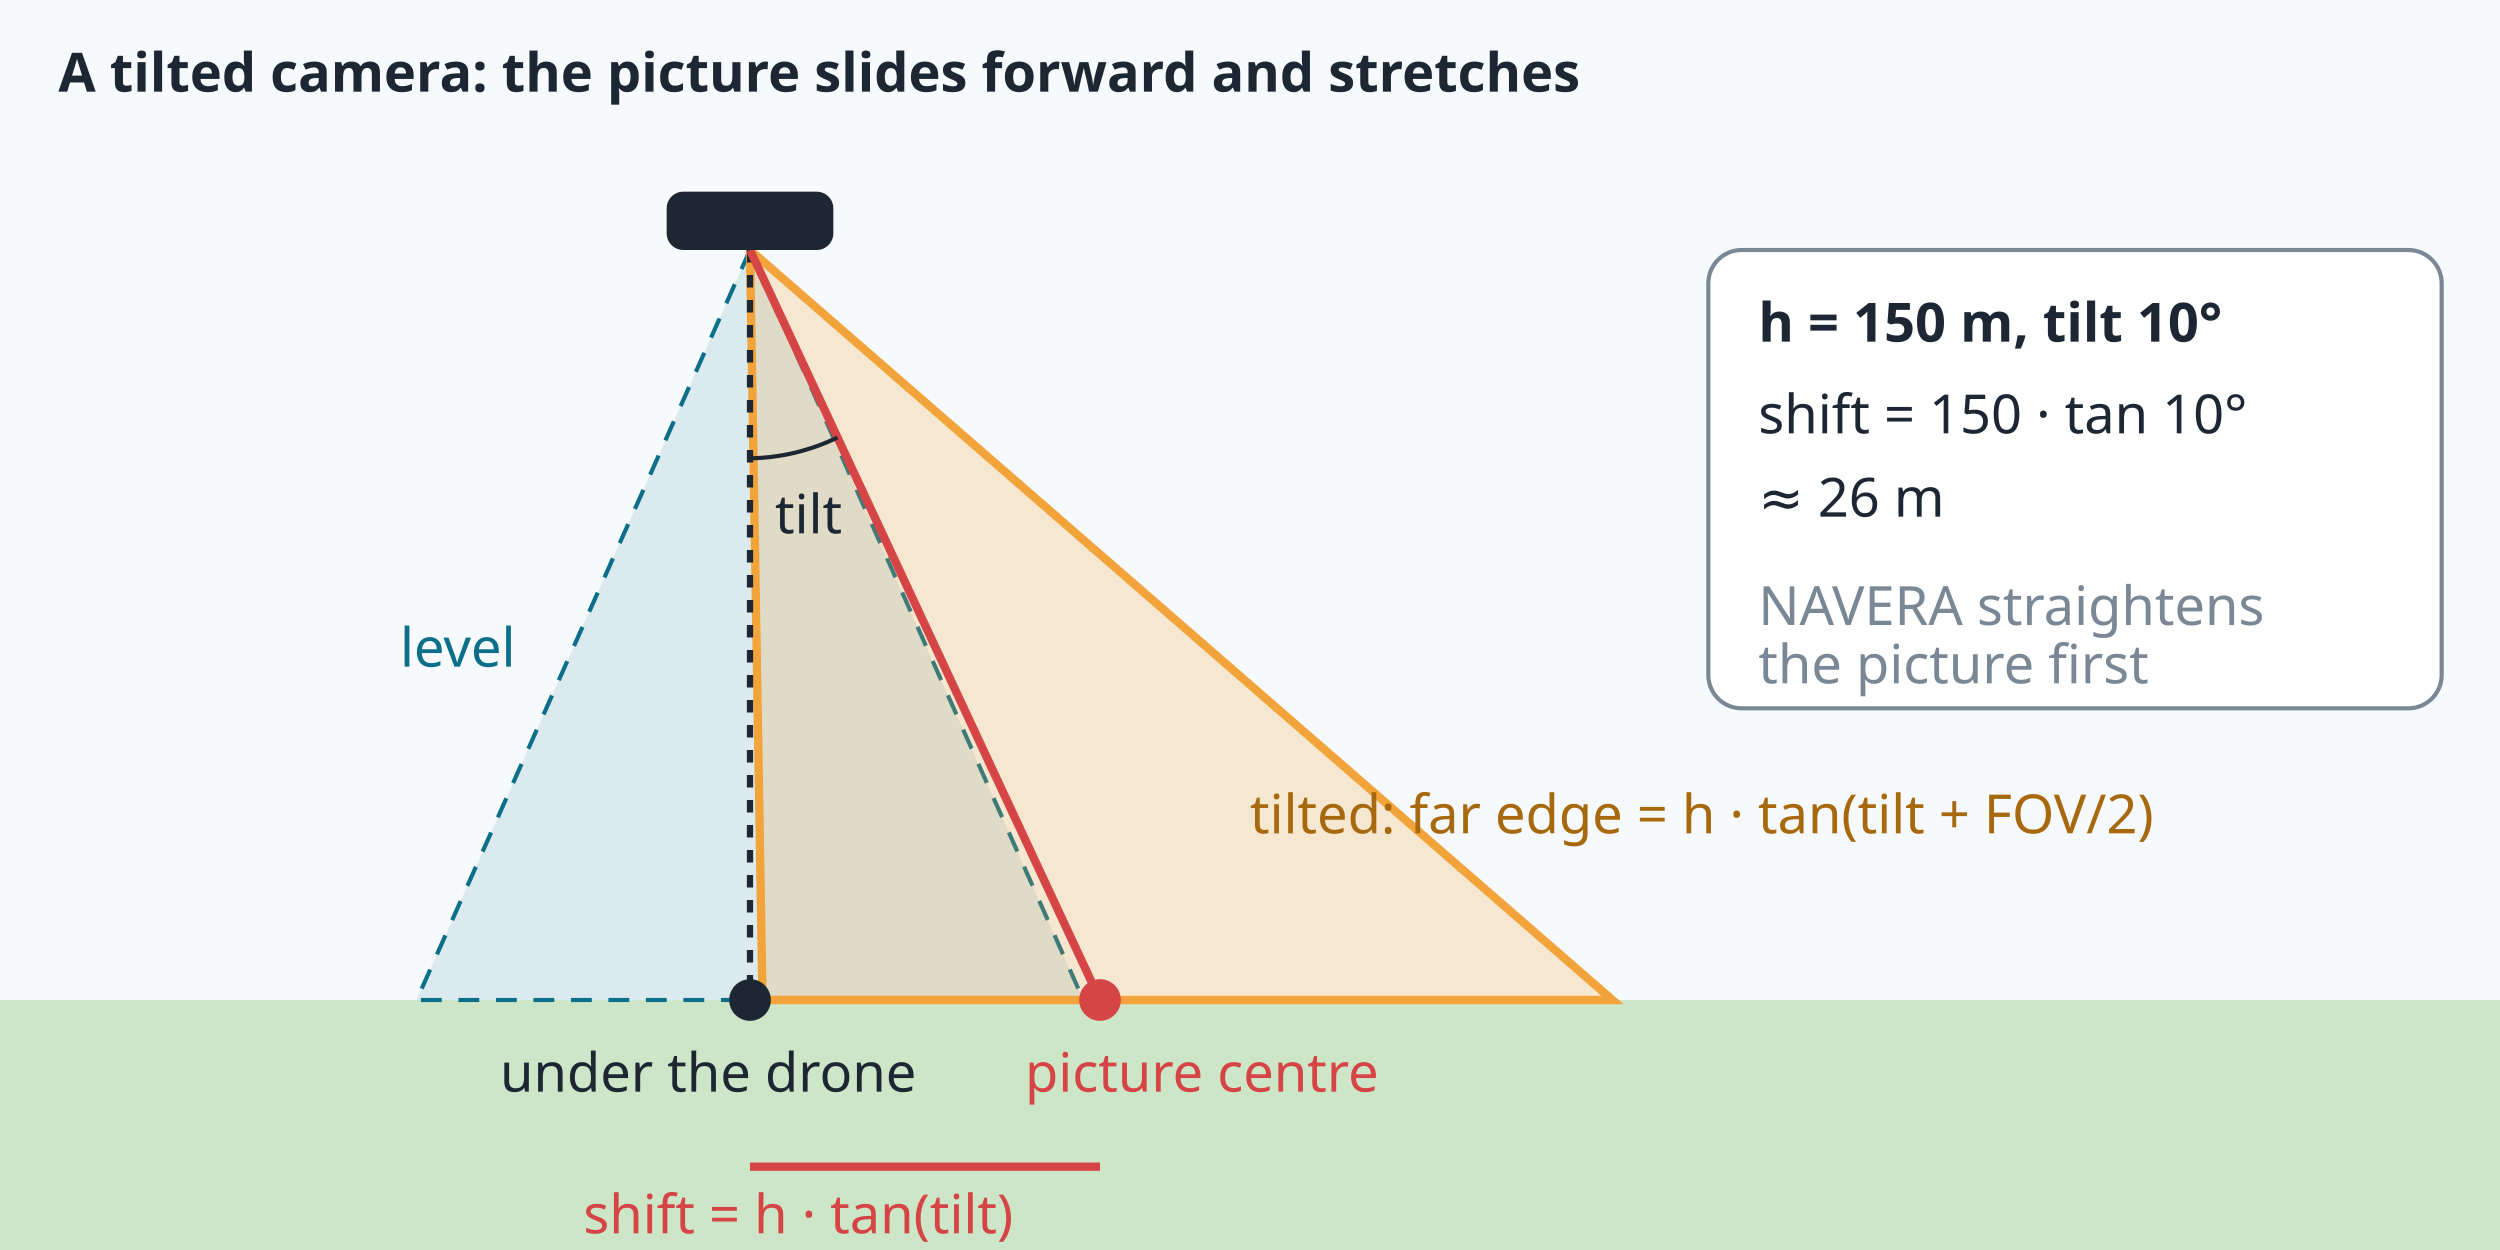
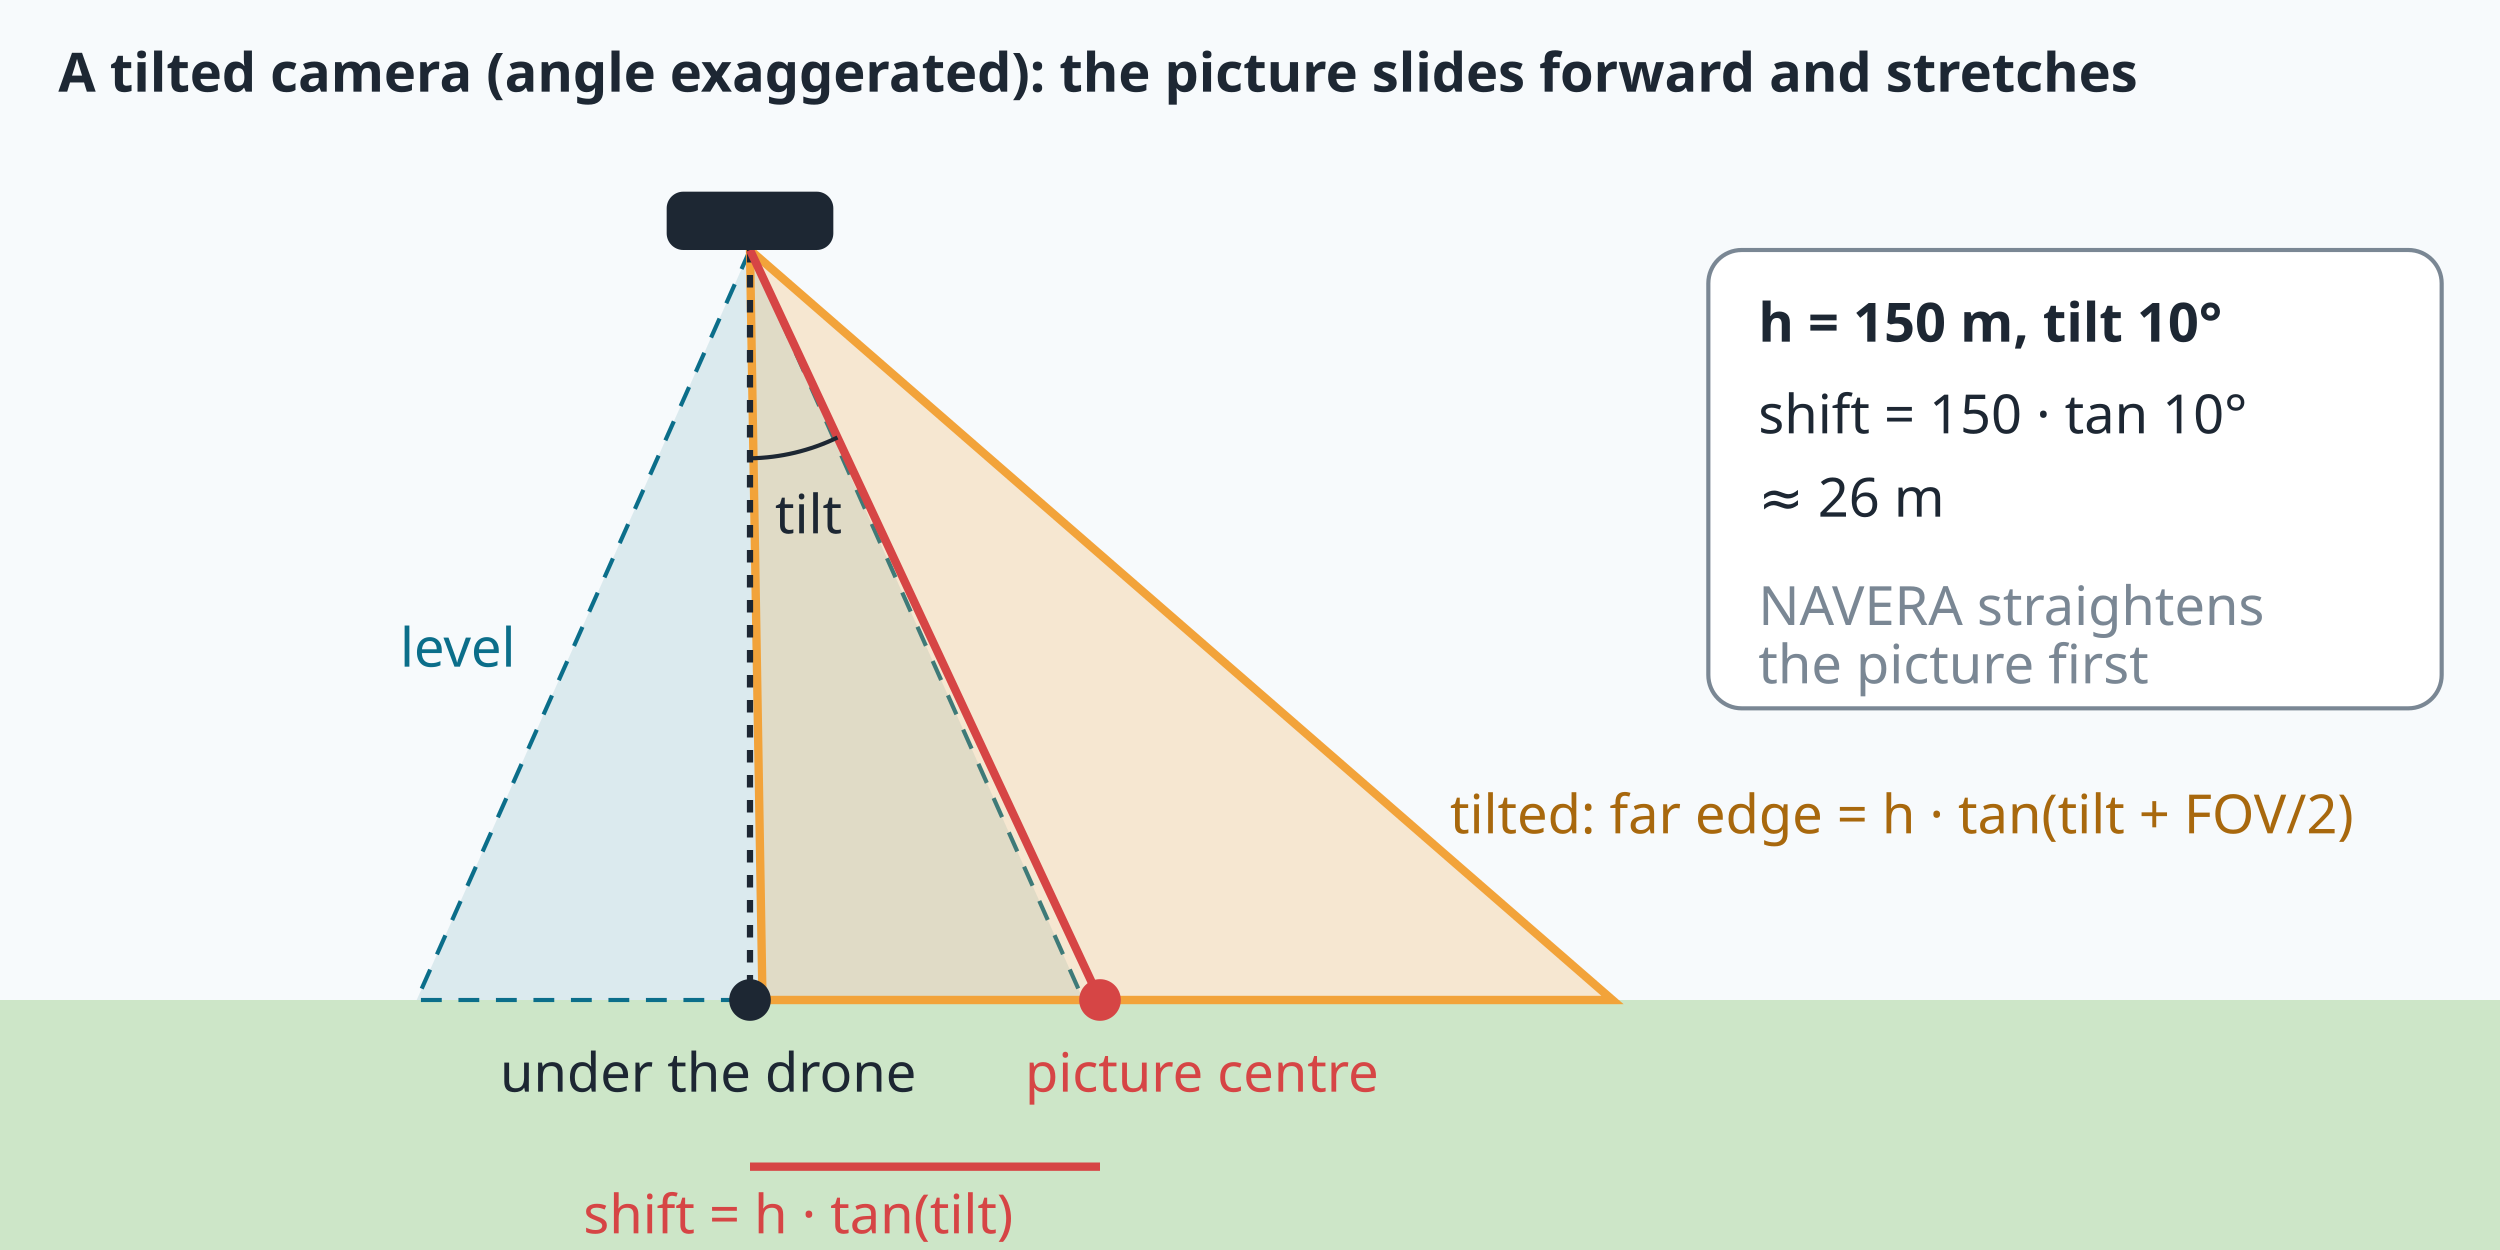
<svg xmlns="http://www.w3.org/2000/svg" viewBox="0 0 600 300" font-family="sans-serif" font-size="13">
  <rect width="600" height="300" fill="#f7fafc" />
  <rect x="0" y="240" width="600" height="60" fill="#cde6c8" />
-   <text x="14" y="22" fill="#1d2733" font-weight="bold">A tilted camera: the picture slides forward and stretches</text>
+   <text x="14" y="22" fill="#1d2733" font-weight="bold">A tilted camera (angle exaggerated): the picture slides forward and stretches</text>
  <polygon points="180,60 100,240 260,240" fill="#0b6e8a" fill-opacity="0.12" stroke="#0b6e8a" stroke-dasharray="5 4" />
  <polygon points="180,60 183,240 387,240" fill="#f2a33a" fill-opacity="0.22" stroke="#f2a33a" stroke-width="2" />
  <line x1="180" y1="60" x2="180" y2="240" stroke="#1d2733" stroke-width="1.5" stroke-dasharray="3 3" />
  <line x1="180" y1="60" x2="264" y2="240" stroke="#d64545" stroke-width="2" />
  <circle cx="180" cy="240" r="5" fill="#1d2733" />
  <circle cx="264" cy="240" r="5" fill="#d64545" />
  <text x="120" y="262" fill="#1d2733">under the drone</text>
  <text x="246" y="262" fill="#d64545">picture centre</text>
  <line x1="180" y1="280" x2="264" y2="280" stroke="#d64545" stroke-width="2" />
  <text x="140" y="296" fill="#d64545">shift = h · tan(tilt)</text>
  <path d="M180 110 A50 50 0 0 0 201 105" fill="none" stroke="#1d2733" />
  <text x="186" y="128" fill="#1d2733">tilt</text>
  <rect x="160" y="46" width="40" height="14" rx="4" fill="#1d2733" />
  <text x="96" y="160" fill="#0b6e8a">level</text>
-   <text x="300" y="200" fill="#a8680d">tilted: far edge = h · tan(tilt + FOV/2)</text>
+   <text x="348" y="200" fill="#a8680d">tilted: far edge = h · tan(tilt + FOV/2)</text>
  <rect x="410" y="60" width="176" height="110" rx="8" fill="#fff" stroke="#7a8794" />
  <text x="422" y="82" fill="#1d2733" font-weight="bold">h = 150 m, tilt 10°</text>
  <text x="422" y="104" fill="#1d2733">shift = 150 · tan 10°</text>
  <text x="422" y="124" fill="#1d2733">      ≈ 26 m</text>
  <text x="422" y="150" fill="#7a8794">NAVERA straightens</text>
  <text x="422" y="164" fill="#7a8794">the picture first</text>
</svg>
